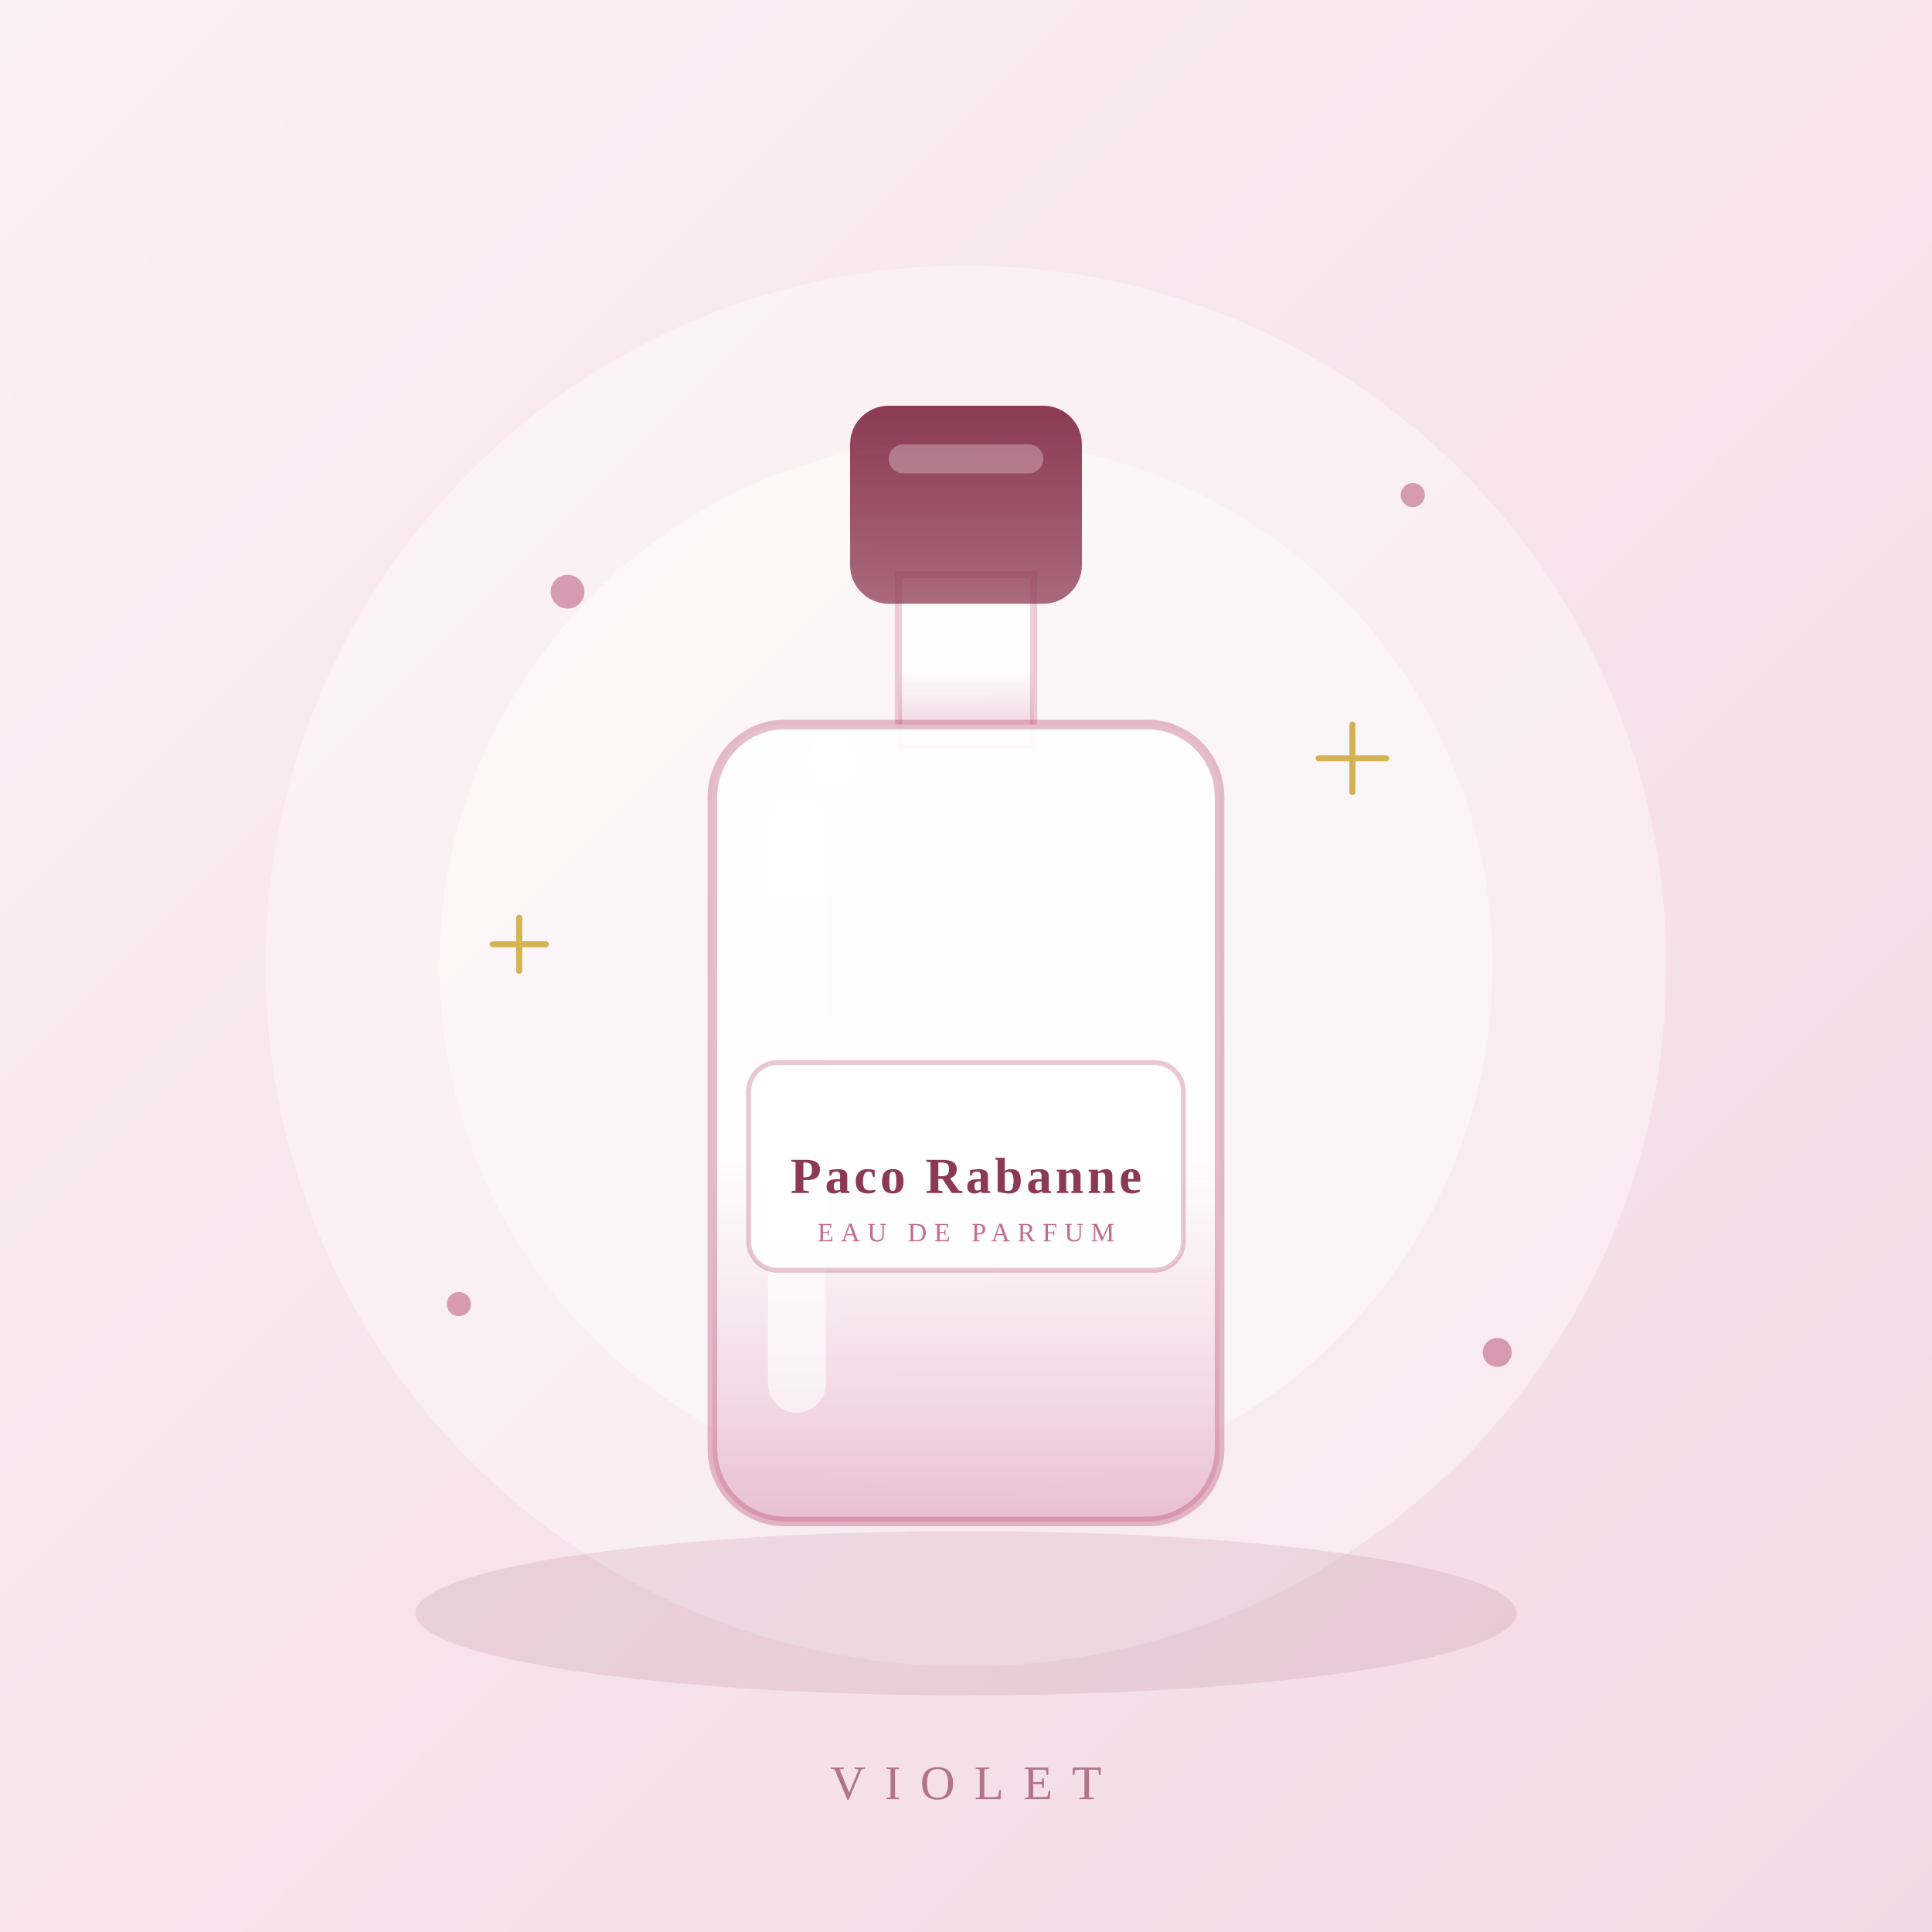
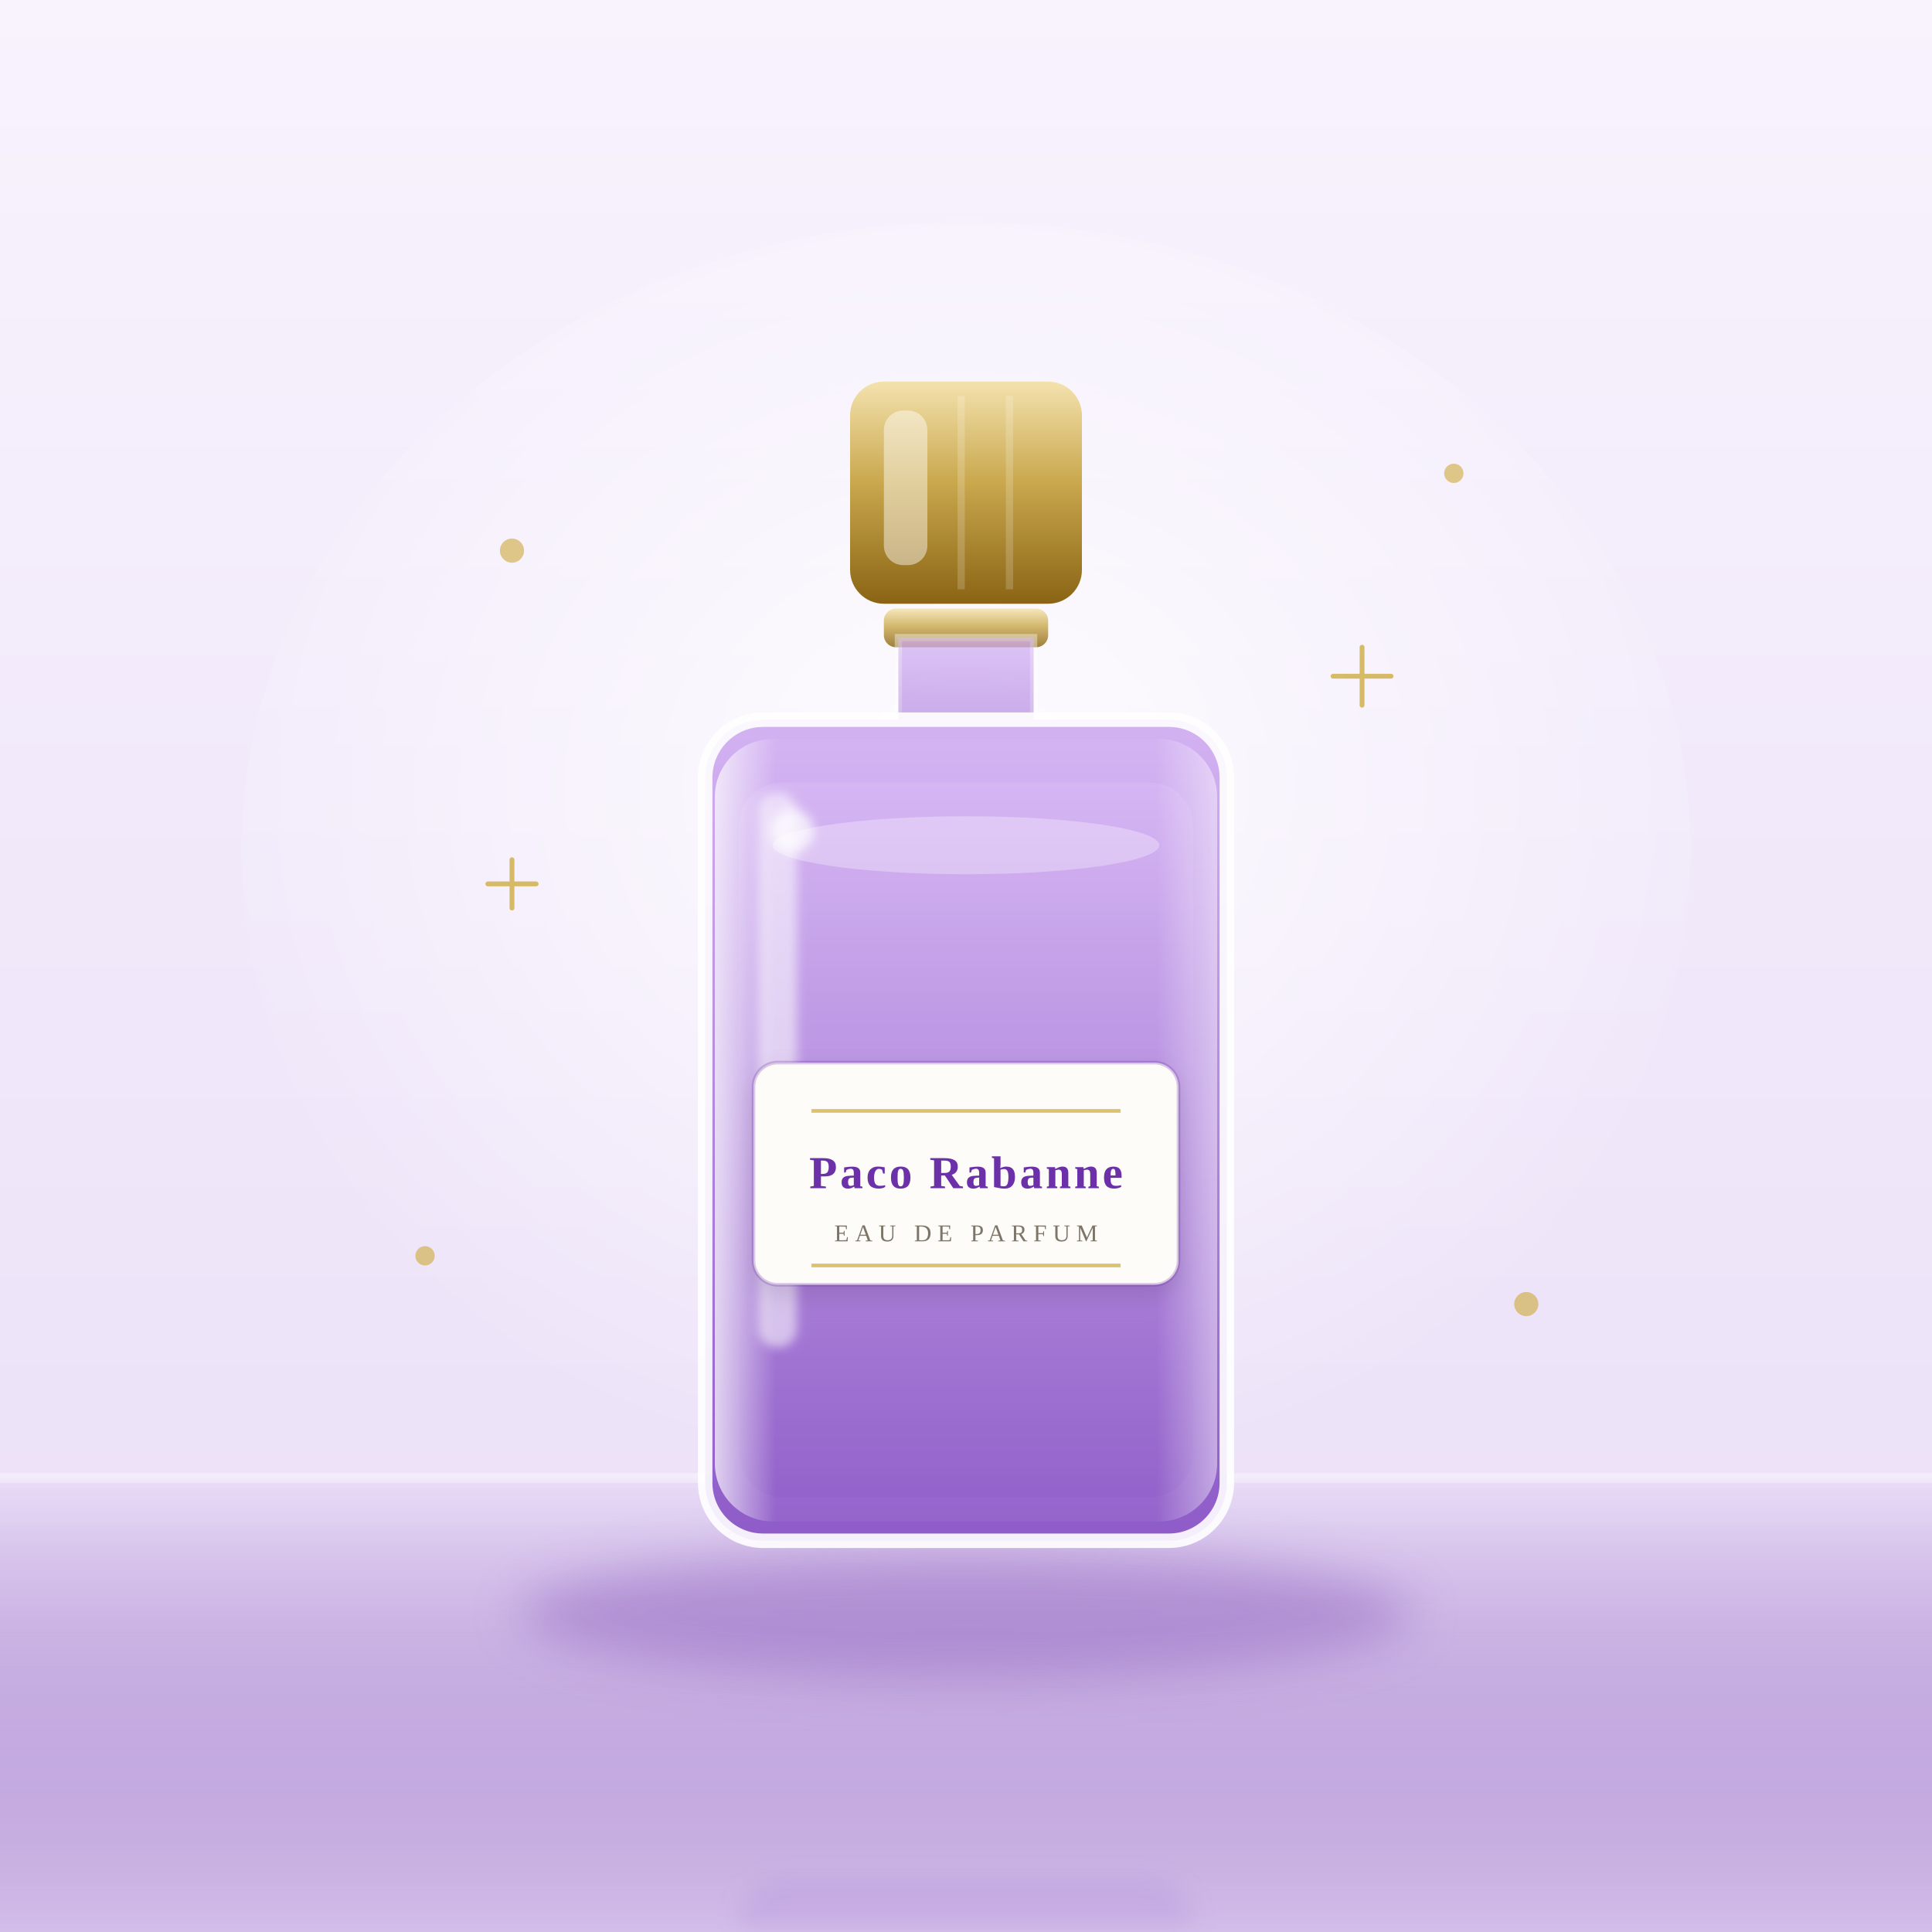
<svg xmlns="http://www.w3.org/2000/svg" viewBox="0 0 800 800" font-family="Georgia, 'Times New Roman', serif">
  <defs>
-     <linearGradient id="bg" x1="0" y1="0" x2="1" y2="1">
-       <stop offset="0" stop-color="#FBF0F4" />
-       <stop offset="1" stop-color="#F3D9E3" />
+     <linearGradient id="wall" x1="0" y1="0" x2="0" y2="1">
+       <stop offset="0" stop-color="#F8F3FD" />
+       <stop offset="1" stop-color="#E9DDF7" />
    </linearGradient>
-     <linearGradient id="glass" x1="0" y1="0" x2="0" y2="1">
-       <stop offset="0" stop-color="#FFFFFF" stop-opacity=".95" />
-       <stop offset=".55" stop-color="#FFFFFF" stop-opacity=".65" />
-       <stop offset="1" stop-color="#E9BFD0" />
+     <linearGradient id="floor" x1="0" y1="0" x2="0" y2="1">
+       <stop offset="0" stop-color="#E9DDF7" />
+       <stop offset="1" stop-color="#6C31A8" stop-opacity=".18" />
    </linearGradient>
-     <linearGradient id="cap" x1="0" y1="0" x2="0" y2="1">
-       <stop offset="0" stop-color="#8C3A54" />
-       <stop offset="1" stop-color="#8C3A54" stop-opacity=".75" />
+     <radialGradient id="glow" cx=".5" cy=".45" r=".55">
+       <stop offset="0" stop-color="#ffffff" stop-opacity=".85" />
+       <stop offset="1" stop-color="#ffffff" stop-opacity="0" />
+     </radialGradient>
+     <linearGradient id="liquid" x1="0" y1="0" x2="0" y2="1">
+       <stop offset="0" stop-color="#D3B2F2" />
+       <stop offset="1" stop-color="#8E5BC8" />
    </linearGradient>
+     <linearGradient id="capg" x1="0" y1="0" x2="0" y2="1">
+       <stop offset="0" stop-color="#F4E2AE" />
+       <stop offset=".45" stop-color="#C9A84E" />
+       <stop offset="1" stop-color="#8A6414" />
+     </linearGradient>
+     <linearGradient id="glassSide" x1="0" y1="0" x2="1" y2="0">
+       <stop offset="0" stop-color="#ffffff" stop-opacity=".7" />
+       <stop offset=".12" stop-color="#ffffff" stop-opacity=".05" />
+       <stop offset=".88" stop-color="#ffffff" stop-opacity=".05" />
+       <stop offset="1" stop-color="#ffffff" stop-opacity=".45" />
+     </linearGradient>
+     <filter id="blur10" x="-40%" y="-40%" width="180%" height="180%">
+       <feGaussianBlur stdDeviation="10" />
+     </filter>
+     <filter id="blur5" x="-40%" y="-40%" width="180%" height="180%">
+       <feGaussianBlur stdDeviation="5" />
+     </filter>
+     <filter id="blur2" x="-40%" y="-40%" width="180%" height="180%">
+       <feGaussianBlur stdDeviation="2" />
+     </filter>
  </defs>
-   <rect width="800" height="800" fill="url(#bg)" />
-   <circle cx="400" cy="400" r="290" fill="#ffffff" opacity=".38" />
-   <circle cx="400" cy="400" r="218" fill="#ffffff" opacity=".4" />
-   <g fill="#B4486E" opacity=".5">
-     <circle cx="235" cy="245" r="7" />
-     <circle cx="585" cy="205" r="5" />
-     <circle cx="620" cy="560" r="6" />
-     <circle cx="190" cy="540" r="5" />
+   <rect width="800" height="800" fill="url(#wall)" />
+   <rect y="612" width="800" height="188" fill="url(#floor)" />
+   <rect y="610" width="800" height="4" fill="#ffffff" opacity=".35" />
+   <ellipse cx="400" cy="352" rx="300" ry="260" fill="url(#glow)" />
+   <ellipse cx="400" cy="668" rx="185" ry="26" fill="#6C31A8" opacity=".3" filter="url(#blur10)" />
+   <g transform="translate(0 1336) scale(1 -1)" opacity=".14" filter="url(#blur5)">
+     <rect x="306" y="338" width="188" height="220" rx="18" fill="url(#liquid)" />
  </g>
-   <g stroke="#C9A227" stroke-width="2.5" stroke-linecap="round" opacity=".8">
-     <path d="M560 300v28M546 314h28" />
-     <path d="M215 380v22M204 391h22" />
+   <rect x="352" y="158" width="96" height="92" rx="14" fill="url(#capg)" />
+   <rect x="366" y="170" width="18" height="64" rx="8" fill="#ffffff" opacity=".45" />
+   <path d="M398 164v80M418 164v80" stroke="#ffffff" opacity=".18" stroke-width="3" />
+   <rect x="366" y="252" width="68" height="16" rx="5" fill="url(#capg)" />
+   <rect x="366" y="252" width="68" height="16" rx="5" fill="#ffffff" opacity=".18" />
+   <rect x="372" y="264" width="56" height="42" fill="#D3B2F2" opacity=".55" stroke="rgba(255,255,255,.7)" stroke-width="3" />
+   <rect x="372" y="264" width="56" height="42" fill="url(#liquid)" opacity=".4" />
+   <rect x="292" y="298" width="216" height="340" rx="24" fill="url(#liquid)" stroke="rgba(255,255,255,.9)" stroke-width="6" />
+   <rect x="306" y="324" width="188" height="296" rx="18" fill="url(#liquid)" />
+   <ellipse cx="400" cy="350" rx="80" ry="12" fill="#ffffff" opacity=".3" />
+   <rect x="296" y="306" width="208" height="324" rx="24" fill="url(#glassSide)" />
+   <rect x="314" y="328" width="16" height="230" rx="8" fill="#ffffff" opacity=".55" filter="url(#blur2)" />
+   <circle cx="328" cy="344" r="9" fill="#ffffff" opacity=".7" filter="url(#blur2)" />
+   <rect x="312" y="444" width="176" height="92" rx="10" fill="#000000" opacity=".12" filter="url(#blur5)" />
+   <rect x="312" y="440" width="176" height="92" rx="10" fill="#FDFCF8" />
+   <rect x="312" y="440" width="176" height="92" rx="10" fill="none" stroke="#6C31A8" stroke-opacity=".25" stroke-width="1.5" />
+   <line x1="336" y1="460" x2="464" y2="460" stroke="#C9A227" stroke-opacity=".65" stroke-width="1.5" />
+   <text x="400" y="492" font-size="19" letter-spacing="1.2" fill="#6C31A8" text-anchor="middle" font-weight="600">Paco Rabanne</text>
+   <text x="400" y="514" font-size="10" letter-spacing="2.5" fill="#7d7668" text-anchor="middle">EAU DE PARFUM</text>
+   <line x1="336" y1="524" x2="464" y2="524" stroke="#C9A227" stroke-opacity=".65" stroke-width="1.5" />
+   <g fill="#C9A227" opacity=".55">
+     <circle cx="212" cy="228" r="5" />
+     <circle cx="602" cy="196" r="4" />
+     <circle cx="632" cy="540" r="5" />
+     <circle cx="176" cy="520" r="4" />
  </g>
-   <ellipse cx="400" cy="668" rx="228" ry="34" fill="#8C3A54" opacity=".12" />
-   <rect x="372" y="238" width="56" height="72" fill="url(#glass)" stroke="#B4486E" stroke-opacity=".25" stroke-width="3" />
-   <rect x="352" y="168" width="96" height="82" rx="16" fill="url(#cap)" />
-   <rect x="368" y="184" width="64" height="12" rx="6" fill="#ffffff" opacity=".28" />
-   <rect x="295" y="300" width="210" height="330" rx="30" fill="url(#glass)" stroke="#B4486E" stroke-opacity=".35" stroke-width="4" />
-   <rect x="318" y="330" width="24" height="255" rx="12" fill="#ffffff" opacity=".6" />
-   <circle cx="345" cy="315" r="10" fill="#ffffff" opacity=".55" />
-   <rect x="310" y="440" width="180" height="86" rx="12" fill="#ffffff" opacity=".9" />
-   <rect x="310" y="440" width="180" height="86" rx="12" fill="none" stroke="#B4486E" stroke-opacity=".3" stroke-width="2" />
-   <text x="400" y="494" font-size="21" letter-spacing="1.5" fill="#8C3A54" text-anchor="middle" font-weight="600">Paco Rabanne</text>
-   <text x="400" y="514" font-size="11" letter-spacing="3" fill="#B4486E" text-anchor="middle" opacity=".8">EAU DE PARFUM</text>
-   <text x="400" y="745" font-size="20" letter-spacing="8" fill="#8C3A54" text-anchor="middle" opacity=".65">VIOLET</text>
+   <g stroke="#C9A227" stroke-width="2" stroke-linecap="round" opacity=".7">
+     <path d="M564 268v24M552 280h24" />
+     <path d="M212 356v20M202 366h20" />
+   </g>
</svg>
